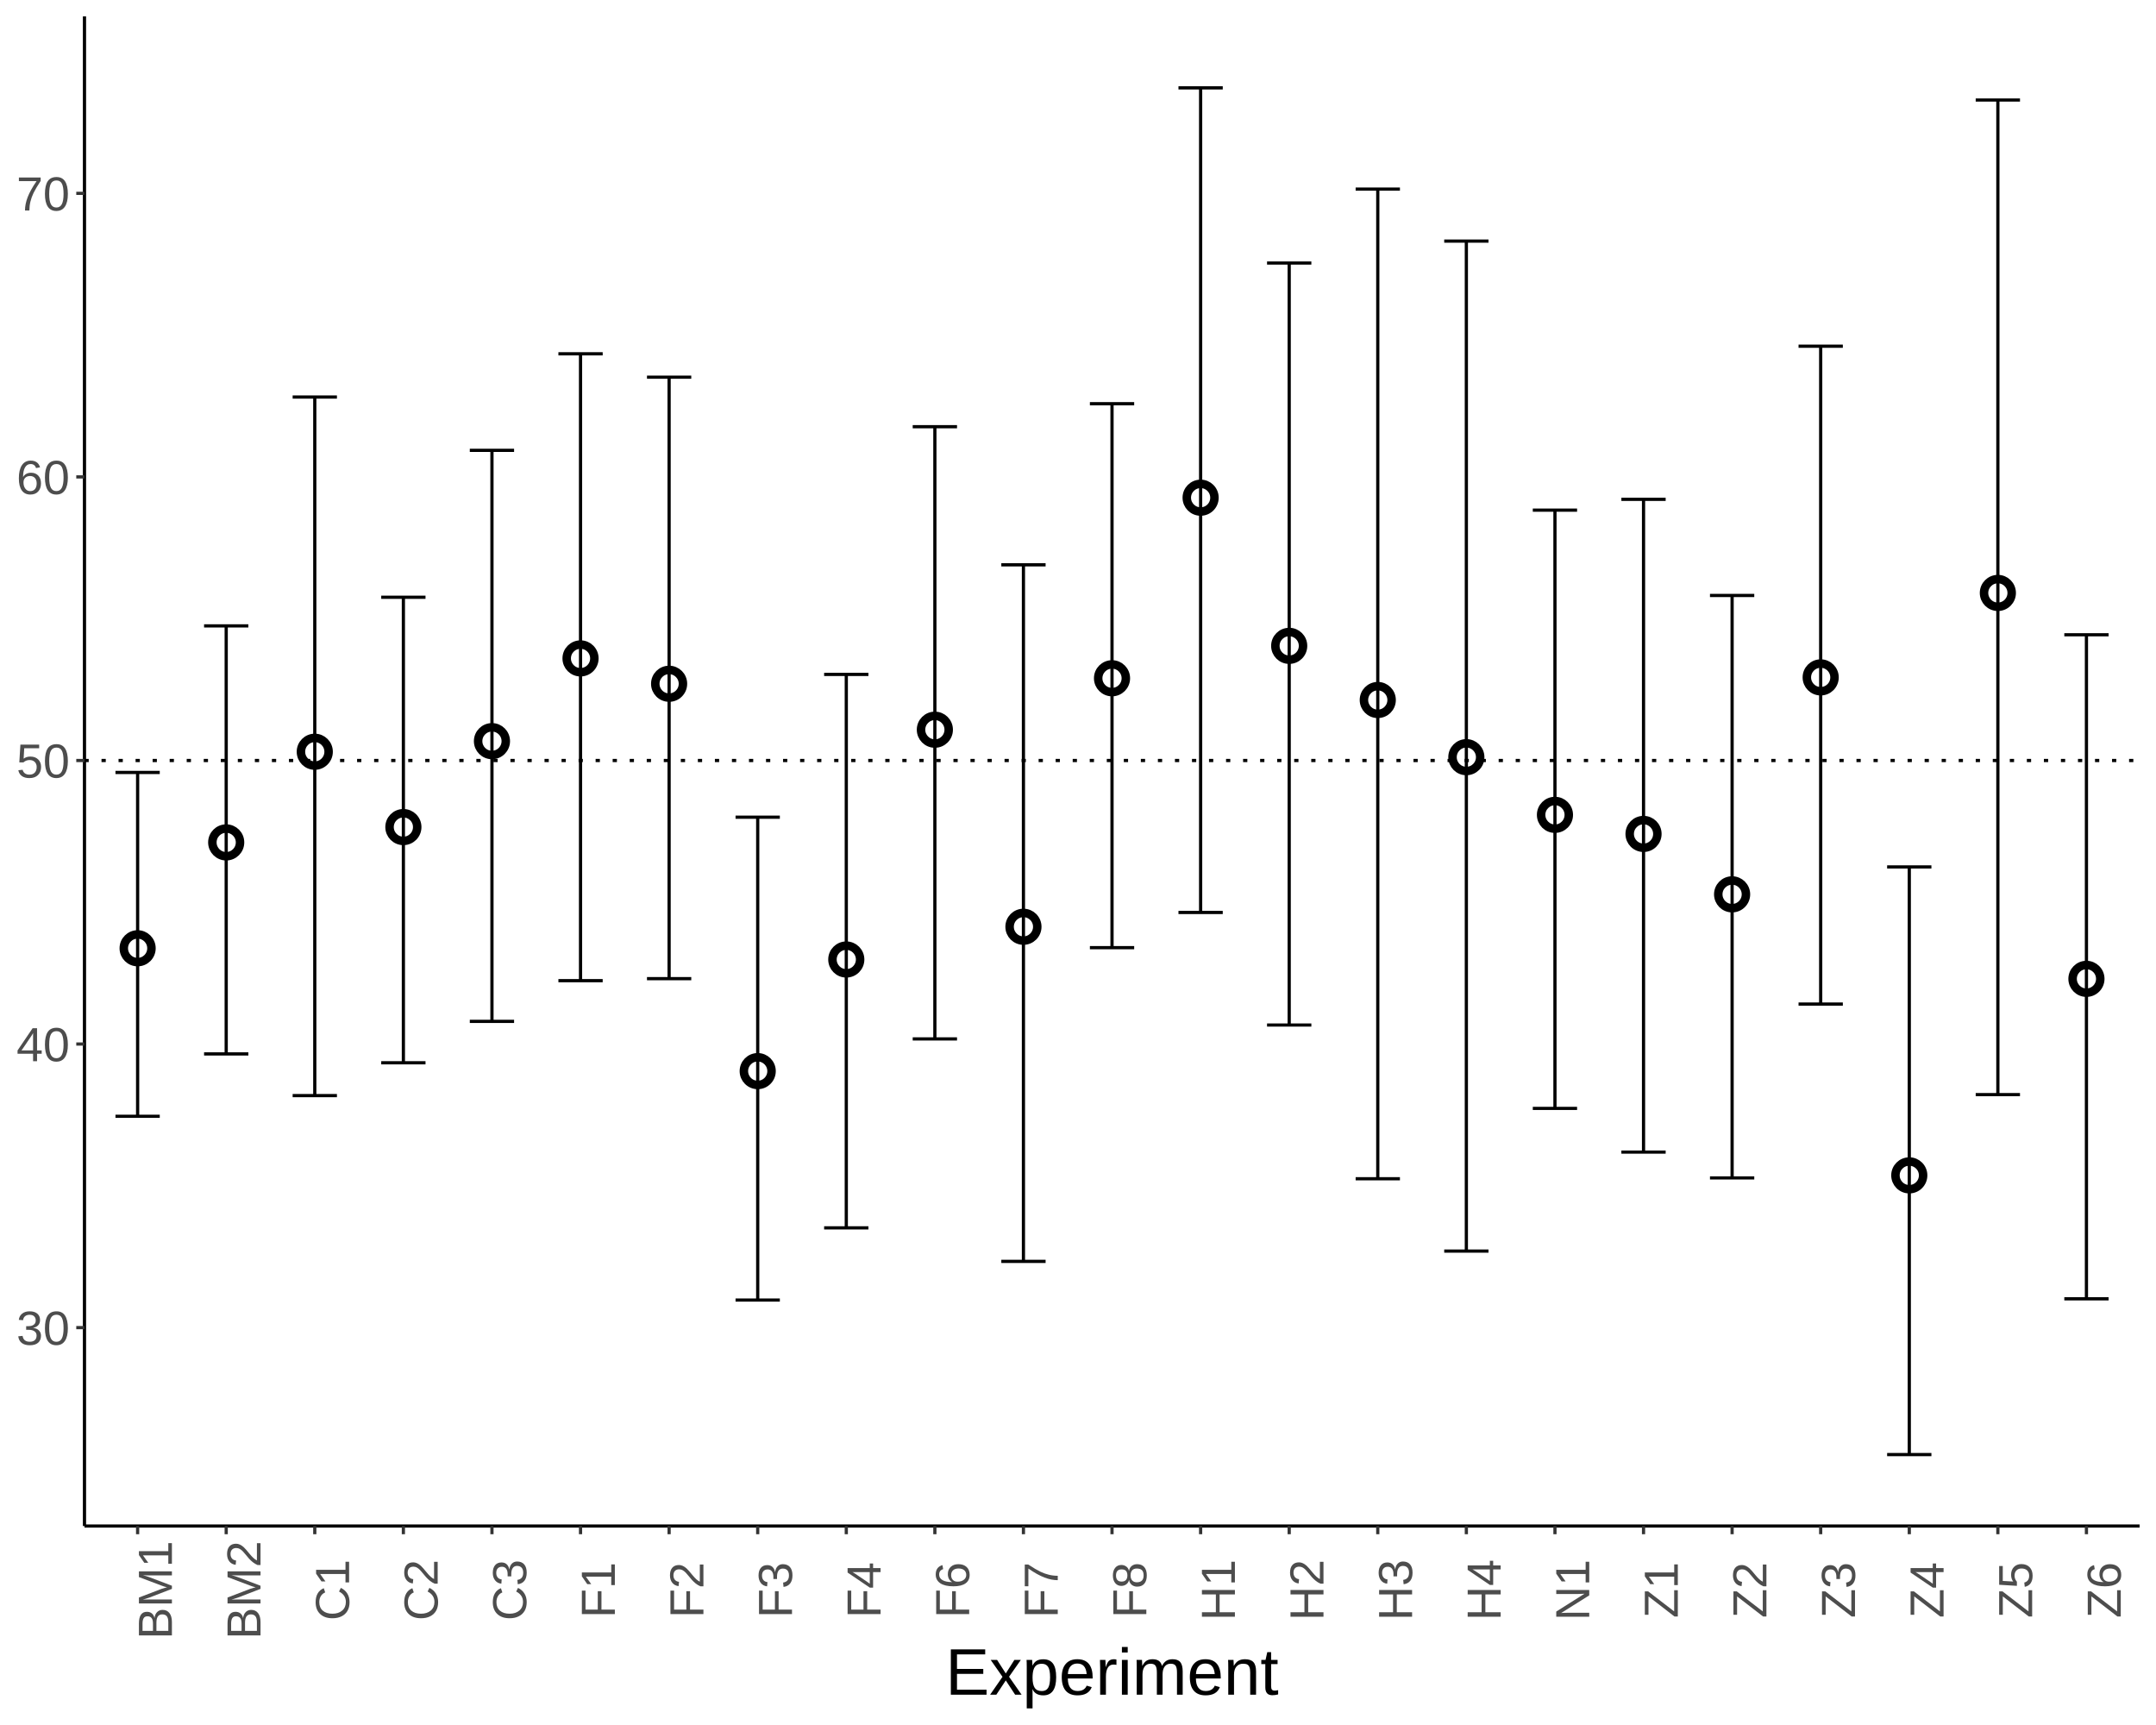
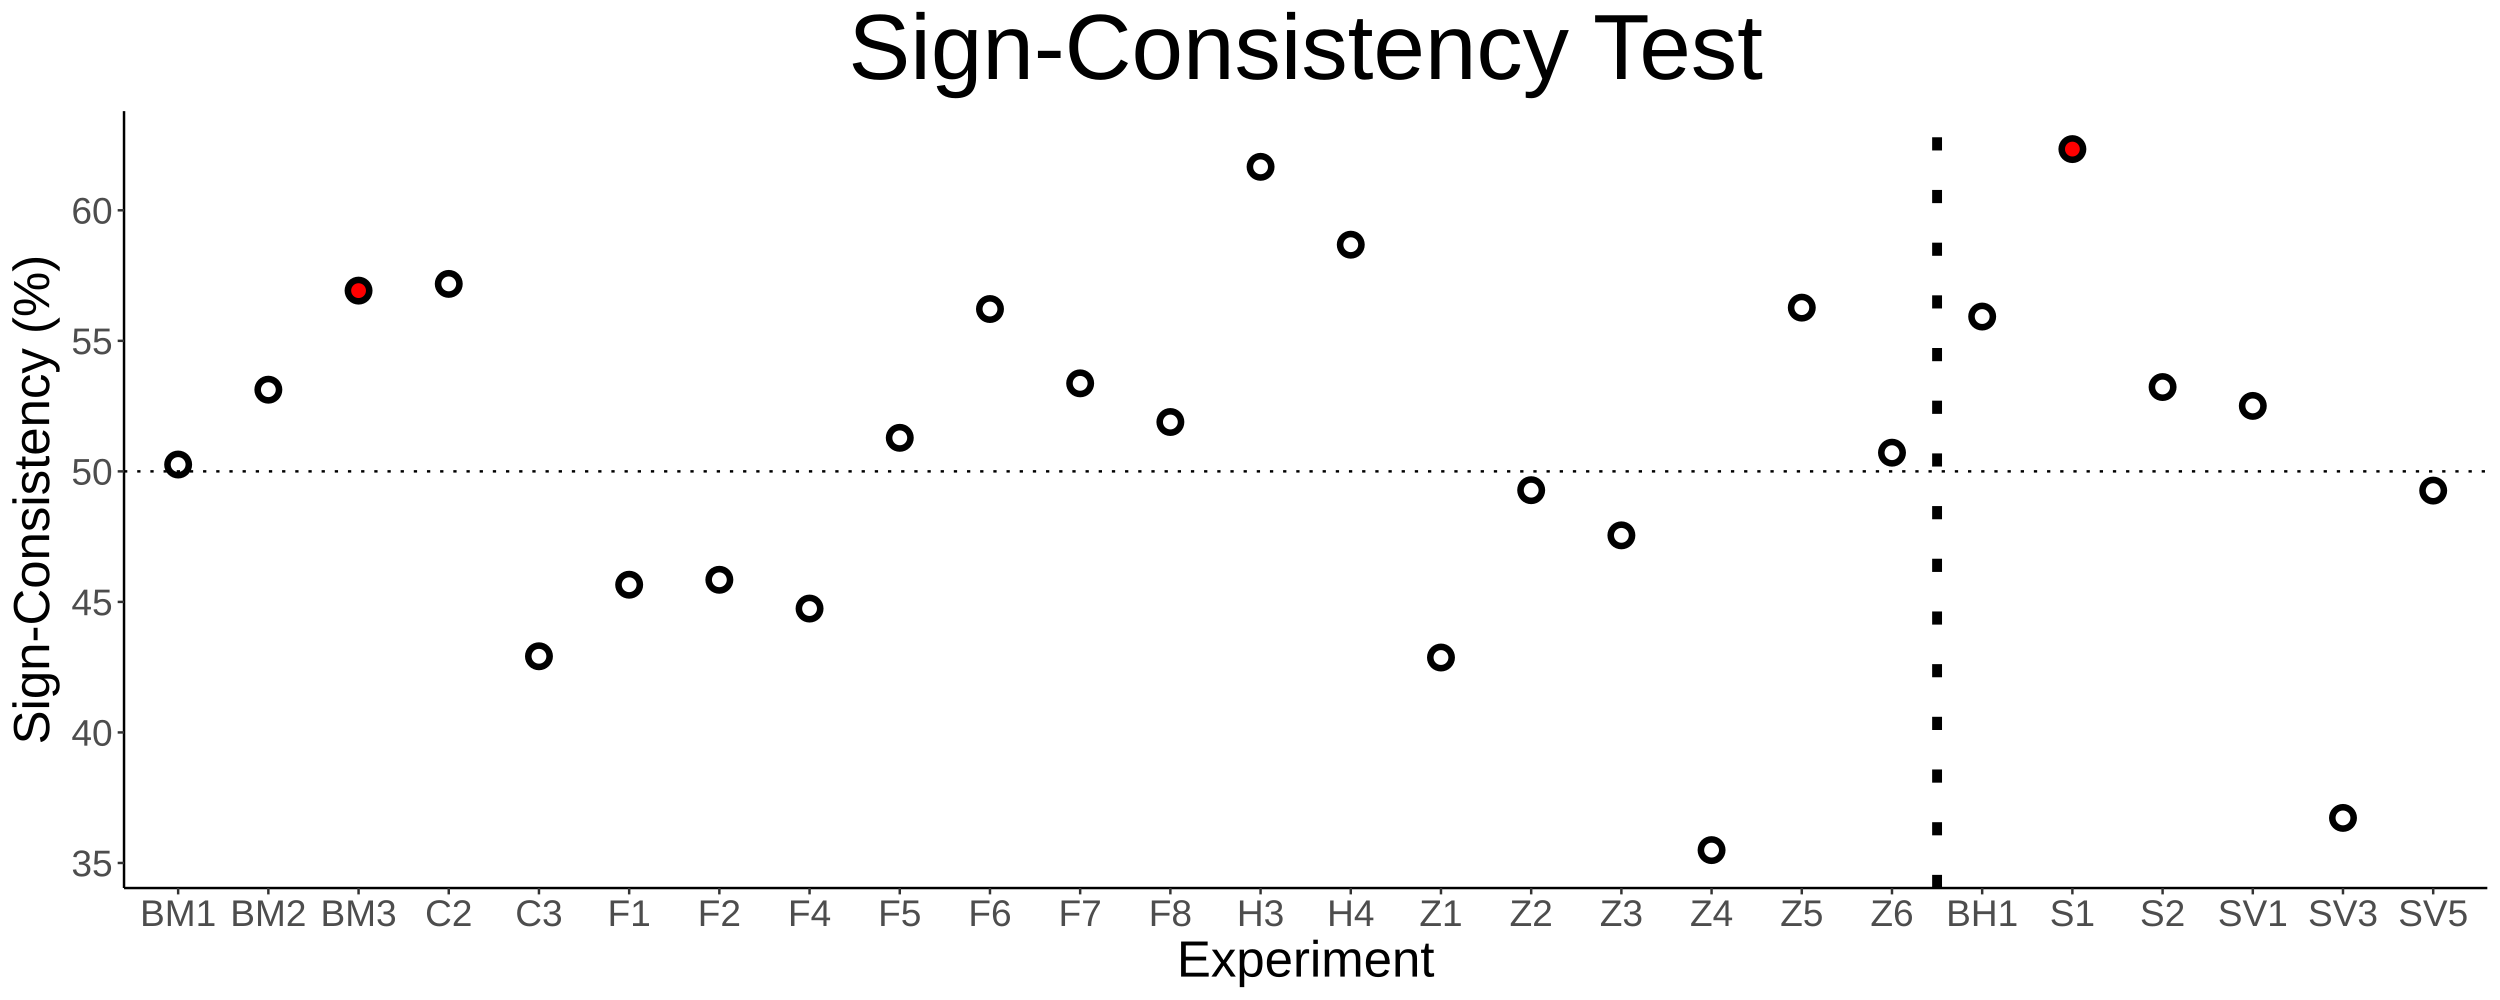
- <svg xmlns="http://www.w3.org/2000/svg" class="svglite" width="720.00pt" height="576.00pt" viewBox="0 0 720.00 576.00">
+ <svg xmlns="http://www.w3.org/2000/svg" class="svglite" width="1080.00pt" height="432.00pt" viewBox="0 0 1080.00 432.00">
  <defs>
    <style type="text/css">
    .svglite line, .svglite polyline, .svglite polygon, .svglite path, .svglite rect, .svglite circle {
      fill: none;
      stroke: #000000;
      stroke-linecap: round;
      stroke-linejoin: round;
      stroke-miterlimit: 10.00;
    }
    .svglite text {
      white-space: pre;
    }
  </style>
  </defs>
  <rect width="100%" height="100%" style="stroke: none; fill: #FFFFFF;" />
  <defs>
-     <clipPath id="cpMC4wMHw3MjAuMDB8MC4wMHw1NzYuMDA=">
-       <rect x="0.00" y="0.00" width="720.00" height="576.00" />
+     <clipPath id="cpMC4wMHwxMDgwLjAwfDAuMDB8NDMyLjAw">
+       <rect x="0.00" y="0.00" width="1080.00" height="432.00" />
    </clipPath>
  </defs>
-   <g clip-path="url(#cpMC4wMHw3MjAuMDB8MC4wMHw1NzYuMDA=)">
-     <rect x="0.00" y="0.00" width="720.00" height="576.00" style="stroke-width: 1.07; stroke: #FFFFFF; fill: #FFFFFF;" />
+   <g clip-path="url(#cpMC4wMHwxMDgwLjAwfDAuMDB8NDMyLjAw)">
+     <rect x="0.00" y="0" width="1080.00" height="432.00" style="stroke-width: 1.07; stroke: #FFFFFF; fill: #FFFFFF;" />
  </g>
  <defs>
-     <clipPath id="cpMjguMjF8NzE0LjUyfDUuNDh8NTA5LjU2">
-       <rect x="28.21" y="5.48" width="686.31" height="504.08" />
+     <clipPath id="cpNTMuNTh8MTA3NC41Mnw0OC4wMnwzODMuNjM=">
+       <rect x="53.58" y="48.02" width="1020.94" height="335.61" />
    </clipPath>
  </defs>
-   <g clip-path="url(#cpMjguMjF8NzE0LjUyfDUuNDh8NTA5LjU2)">
-     <rect x="28.21" y="5.48" width="686.31" height="504.08" style="stroke-width: 1.07; stroke: none; fill: #FFFFFF;" />
-     <circle cx="45.96" cy="316.64" r="4.62" style="stroke-width: 2.83; fill: #FFFFFF;" />
-     <circle cx="75.54" cy="281.29" r="4.62" style="stroke-width: 2.83; fill: #FFFFFF;" />
-     <circle cx="105.12" cy="251.02" r="4.62" style="stroke-width: 2.83; fill: #FFFFFF;" />
-     <circle cx="134.71" cy="276.17" r="4.62" style="stroke-width: 2.83; fill: #FFFFFF;" />
-     <circle cx="164.29" cy="247.48" r="4.62" style="stroke-width: 2.83; fill: #FFFFFF;" />
-     <circle cx="193.87" cy="219.85" r="4.62" style="stroke-width: 2.83; fill: #FFFFFF;" />
-     <circle cx="223.45" cy="228.32" r="4.62" style="stroke-width: 2.83; fill: #FFFFFF;" />
-     <circle cx="253.04" cy="357.66" r="4.62" style="stroke-width: 2.83; fill: #FFFFFF;" />
-     <circle cx="282.62" cy="320.39" r="4.62" style="stroke-width: 2.83; fill: #FFFFFF;" />
-     <circle cx="312.20" cy="243.66" r="4.62" style="stroke-width: 2.83; fill: #FFFFFF;" />
-     <circle cx="341.78" cy="309.46" r="4.62" style="stroke-width: 2.83; fill: #FFFFFF;" />
-     <circle cx="371.36" cy="226.48" r="4.62" style="stroke-width: 2.83; fill: #FFFFFF;" />
-     <circle cx="400.95" cy="166.19" r="4.62" style="stroke-width: 2.83; fill: #FFFFFF;" />
-     <circle cx="430.53" cy="215.66" r="4.62" style="stroke-width: 2.83; fill: #FFFFFF;" />
-     <circle cx="460.11" cy="233.74" r="4.62" style="stroke-width: 2.83; fill: #FFFFFF;" />
-     <circle cx="489.69" cy="252.83" r="4.62" style="stroke-width: 2.83; fill: #FFFFFF;" />
-     <circle cx="519.28" cy="272.09" r="4.62" style="stroke-width: 2.83; fill: #FFFFFF;" />
-     <circle cx="548.86" cy="278.46" r="4.62" style="stroke-width: 2.83; fill: #FFFFFF;" />
-     <circle cx="578.44" cy="298.63" r="4.62" style="stroke-width: 2.83; fill: #FFFFFF;" />
-     <circle cx="608.02" cy="226.19" r="4.62" style="stroke-width: 2.83; fill: #FFFFFF;" />
-     <circle cx="637.61" cy="392.47" r="4.62" style="stroke-width: 2.83; fill: #FFFFFF;" />
-     <circle cx="667.19" cy="197.99" r="4.62" style="stroke-width: 2.83; fill: #FFFFFF;" />
-     <circle cx="696.77" cy="326.85" r="4.62" style="stroke-width: 2.83; fill: #FFFFFF;" />
-     <polyline points="38.56,257.94 53.35,257.94 " style="stroke-width: 1.07; stroke-linecap: butt;" />
-     <polyline points="45.96,257.94 45.96,372.74 " style="stroke-width: 1.07; stroke-linecap: butt;" />
-     <polyline points="38.56,372.74 53.35,372.74 " style="stroke-width: 1.07; stroke-linecap: butt;" />
-     <polyline points="68.15,208.99 82.94,208.99 " style="stroke-width: 1.07; stroke-linecap: butt;" />
-     <polyline points="75.54,208.99 75.54,351.91 " style="stroke-width: 1.07; stroke-linecap: butt;" />
-     <polyline points="68.15,351.91 82.94,351.91 " style="stroke-width: 1.07; stroke-linecap: butt;" />
-     <polyline points="97.73,132.58 112.52,132.58 " style="stroke-width: 1.07; stroke-linecap: butt;" />
-     <polyline points="105.12,132.58 105.12,365.83 " style="stroke-width: 1.07; stroke-linecap: butt;" />
-     <polyline points="97.73,365.83 112.52,365.83 " style="stroke-width: 1.07; stroke-linecap: butt;" />
-     <polyline points="127.31,199.43 142.10,199.43 " style="stroke-width: 1.07; stroke-linecap: butt;" />
-     <polyline points="134.71,199.43 134.71,354.88 " style="stroke-width: 1.07; stroke-linecap: butt;" />
-     <polyline points="127.31,354.88 142.10,354.88 " style="stroke-width: 1.07; stroke-linecap: butt;" />
-     <polyline points="156.89,150.38 171.68,150.38 " style="stroke-width: 1.07; stroke-linecap: butt;" />
-     <polyline points="164.29,150.38 164.29,341.05 " style="stroke-width: 1.07; stroke-linecap: butt;" />
-     <polyline points="156.89,341.05 171.68,341.05 " style="stroke-width: 1.07; stroke-linecap: butt;" />
-     <polyline points="186.48,118.14 201.27,118.14 " style="stroke-width: 1.07; stroke-linecap: butt;" />
-     <polyline points="193.87,118.14 193.87,327.46 " style="stroke-width: 1.07; stroke-linecap: butt;" />
-     <polyline points="186.48,327.46 201.27,327.46 " style="stroke-width: 1.07; stroke-linecap: butt;" />
-     <polyline points="216.06,125.94 230.85,125.94 " style="stroke-width: 1.07; stroke-linecap: butt;" />
-     <polyline points="223.45,125.94 223.45,326.79 " style="stroke-width: 1.07; stroke-linecap: butt;" />
-     <polyline points="216.06,326.79 230.85,326.79 " style="stroke-width: 1.07; stroke-linecap: butt;" />
-     <polyline points="245.64,272.87 260.43,272.87 " style="stroke-width: 1.07; stroke-linecap: butt;" />
-     <polyline points="253.04,272.87 253.04,434.10 " style="stroke-width: 1.07; stroke-linecap: butt;" />
-     <polyline points="245.64,434.10 260.43,434.10 " style="stroke-width: 1.07; stroke-linecap: butt;" />
-     <polyline points="275.22,225.19 290.01,225.19 " style="stroke-width: 1.07; stroke-linecap: butt;" />
-     <polyline points="282.62,225.19 282.62,410.00 " style="stroke-width: 1.07; stroke-linecap: butt;" />
-     <polyline points="275.22,410.00 290.01,410.00 " style="stroke-width: 1.07; stroke-linecap: butt;" />
-     <polyline points="304.80,142.48 319.60,142.48 " style="stroke-width: 1.07; stroke-linecap: butt;" />
-     <polyline points="312.20,142.48 312.20,346.91 " style="stroke-width: 1.07; stroke-linecap: butt;" />
-     <polyline points="304.80,346.91 319.60,346.91 " style="stroke-width: 1.07; stroke-linecap: butt;" />
-     <polyline points="334.39,188.60 349.18,188.60 " style="stroke-width: 1.07; stroke-linecap: butt;" />
-     <polyline points="341.78,188.60 341.78,421.19 " style="stroke-width: 1.07; stroke-linecap: butt;" />
-     <polyline points="334.39,421.19 349.18,421.19 " style="stroke-width: 1.07; stroke-linecap: butt;" />
-     <polyline points="363.97,134.80 378.76,134.80 " style="stroke-width: 1.07; stroke-linecap: butt;" />
-     <polyline points="371.36,134.80 371.36,316.43 " style="stroke-width: 1.07; stroke-linecap: butt;" />
-     <polyline points="363.97,316.43 378.76,316.43 " style="stroke-width: 1.07; stroke-linecap: butt;" />
-     <polyline points="393.55,29.34 408.34,29.34 " style="stroke-width: 1.07; stroke-linecap: butt;" />
-     <polyline points="400.95,29.34 400.95,304.69 " style="stroke-width: 1.07; stroke-linecap: butt;" />
-     <polyline points="393.55,304.69 408.34,304.69 " style="stroke-width: 1.07; stroke-linecap: butt;" />
-     <polyline points="423.13,87.83 437.93,87.83 " style="stroke-width: 1.07; stroke-linecap: butt;" />
-     <polyline points="430.53,87.83 430.53,342.27 " style="stroke-width: 1.07; stroke-linecap: butt;" />
-     <polyline points="423.13,342.27 437.93,342.27 " style="stroke-width: 1.07; stroke-linecap: butt;" />
-     <polyline points="452.72,63.14 467.51,63.14 " style="stroke-width: 1.07; stroke-linecap: butt;" />
-     <polyline points="460.11,63.14 460.11,393.60 " style="stroke-width: 1.07; stroke-linecap: butt;" />
-     <polyline points="452.72,393.60 467.51,393.60 " style="stroke-width: 1.07; stroke-linecap: butt;" />
-     <polyline points="482.30,80.50 497.09,80.50 " style="stroke-width: 1.07; stroke-linecap: butt;" />
-     <polyline points="489.69,80.50 489.69,417.75 " style="stroke-width: 1.07; stroke-linecap: butt;" />
-     <polyline points="482.30,417.75 497.09,417.75 " style="stroke-width: 1.07; stroke-linecap: butt;" />
-     <polyline points="511.88,170.35 526.67,170.35 " style="stroke-width: 1.07; stroke-linecap: butt;" />
-     <polyline points="519.28,170.35 519.28,370.11 " style="stroke-width: 1.07; stroke-linecap: butt;" />
-     <polyline points="511.88,370.11 526.67,370.11 " style="stroke-width: 1.07; stroke-linecap: butt;" />
-     <polyline points="541.46,166.73 556.25,166.73 " style="stroke-width: 1.07; stroke-linecap: butt;" />
-     <polyline points="548.86,166.73 548.86,384.70 " style="stroke-width: 1.07; stroke-linecap: butt;" />
-     <polyline points="541.46,384.70 556.25,384.70 " style="stroke-width: 1.07; stroke-linecap: butt;" />
-     <polyline points="571.05,198.83 585.84,198.83 " style="stroke-width: 1.07; stroke-linecap: butt;" />
-     <polyline points="578.44,198.83 578.44,393.32 " style="stroke-width: 1.07; stroke-linecap: butt;" />
-     <polyline points="571.05,393.32 585.84,393.32 " style="stroke-width: 1.07; stroke-linecap: butt;" />
-     <polyline points="600.63,115.60 615.42,115.60 " style="stroke-width: 1.07; stroke-linecap: butt;" />
-     <polyline points="608.02,115.60 608.02,335.27 " style="stroke-width: 1.07; stroke-linecap: butt;" />
-     <polyline points="600.63,335.27 615.42,335.27 " style="stroke-width: 1.07; stroke-linecap: butt;" />
-     <polyline points="630.21,289.48 645.00,289.48 " style="stroke-width: 1.07; stroke-linecap: butt;" />
-     <polyline points="637.61,289.48 637.61,485.70 " style="stroke-width: 1.07; stroke-linecap: butt;" />
-     <polyline points="630.21,485.70 645.00,485.70 " style="stroke-width: 1.07; stroke-linecap: butt;" />
-     <polyline points="659.79,33.40 674.58,33.40 " style="stroke-width: 1.07; stroke-linecap: butt;" />
-     <polyline points="667.19,33.40 667.19,365.50 " style="stroke-width: 1.07; stroke-linecap: butt;" />
-     <polyline points="659.79,365.50 674.58,365.50 " style="stroke-width: 1.07; stroke-linecap: butt;" />
-     <polyline points="689.38,211.96 704.17,211.96 " style="stroke-width: 1.07; stroke-linecap: butt;" />
-     <polyline points="696.77,211.96 696.77,433.69 " style="stroke-width: 1.07; stroke-linecap: butt;" />
-     <polyline points="689.38,433.69 704.17,433.69 " style="stroke-width: 1.07; stroke-linecap: butt;" />
-     <line x1="28.21" y1="253.94" x2="714.52" y2="253.94" style="stroke-width: 1.07; stroke-dasharray: 1.42,4.27; stroke-linecap: butt;" />
+   <g clip-path="url(#cpNTMuNTh8MTA3NC41Mnw0OC4wMnwzODMuNjM=)">
+     <rect x="53.58" y="48.02" width="1020.94" height="335.61" style="stroke-width: 1.07; stroke: none; fill: #FFFFFF;" />
+     <polyline points="856.30,136.75 856.30,136.75 " style="stroke-width: 1.07; stroke-linecap: butt;" />
+     <polyline points="856.30,136.75 856.30,136.75 " style="stroke-width: 1.07; stroke-linecap: butt;" />
+     <polyline points="856.30,136.75 856.30,136.75 " style="stroke-width: 1.07; stroke-linecap: butt;" />
+     <polyline points="76.96,200.68 76.96,200.68 " style="stroke-width: 1.07; stroke-linecap: butt;" />
+     <polyline points="76.96,200.68 76.96,200.68 " style="stroke-width: 1.07; stroke-linecap: butt;" />
+     <polyline points="76.96,200.68 76.96,200.68 " style="stroke-width: 1.07; stroke-linecap: butt;" />
+     <polyline points="115.93,168.35 115.93,168.35 " style="stroke-width: 1.07; stroke-linecap: butt;" />
+     <polyline points="115.93,168.35 115.93,168.35 " style="stroke-width: 1.07; stroke-linecap: butt;" />
+     <polyline points="115.93,168.35 115.93,168.35 " style="stroke-width: 1.07; stroke-linecap: butt;" />
+     <polyline points="154.90,125.55 154.90,125.55 " style="stroke-width: 1.07; stroke-linecap: butt;" />
+     <polyline points="154.90,125.55 154.90,125.55 " style="stroke-width: 1.07; stroke-linecap: butt;" />
+     <polyline points="154.90,125.55 154.90,125.55 " style="stroke-width: 1.07; stroke-linecap: butt;" />
+     <polyline points="193.86,122.64 193.86,122.64 " style="stroke-width: 1.07; stroke-linecap: butt;" />
+     <polyline points="193.86,122.64 193.86,122.64 " style="stroke-width: 1.07; stroke-linecap: butt;" />
+     <polyline points="193.86,122.64 193.86,122.64 " style="stroke-width: 1.07; stroke-linecap: butt;" />
+     <polyline points="232.83,283.51 232.83,283.51 " style="stroke-width: 1.07; stroke-linecap: butt;" />
+     <polyline points="232.83,283.51 232.83,283.51 " style="stroke-width: 1.07; stroke-linecap: butt;" />
+     <polyline points="232.83,283.51 232.83,283.51 " style="stroke-width: 1.07; stroke-linecap: butt;" />
+     <polyline points="271.80,252.60 271.80,252.60 " style="stroke-width: 1.07; stroke-linecap: butt;" />
+     <polyline points="271.80,252.60 271.80,252.60 " style="stroke-width: 1.07; stroke-linecap: butt;" />
+     <polyline points="271.80,252.60 271.80,252.60 " style="stroke-width: 1.07; stroke-linecap: butt;" />
+     <polyline points="310.76,250.47 310.76,250.47 " style="stroke-width: 1.07; stroke-linecap: butt;" />
+     <polyline points="310.76,250.47 310.76,250.47 " style="stroke-width: 1.07; stroke-linecap: butt;" />
+     <polyline points="310.76,250.47 310.76,250.47 " style="stroke-width: 1.07; stroke-linecap: butt;" />
+     <polyline points="349.73,262.90 349.73,262.90 " style="stroke-width: 1.07; stroke-linecap: butt;" />
+     <polyline points="349.73,262.90 349.73,262.90 " style="stroke-width: 1.07; stroke-linecap: butt;" />
+     <polyline points="349.73,262.90 349.73,262.90 " style="stroke-width: 1.07; stroke-linecap: butt;" />
+     <polyline points="388.70,189.14 388.70,189.14 " style="stroke-width: 1.07; stroke-linecap: butt;" />
+     <polyline points="388.70,189.14 388.70,189.14 " style="stroke-width: 1.07; stroke-linecap: butt;" />
+     <polyline points="388.70,189.14 388.70,189.14 " style="stroke-width: 1.07; stroke-linecap: butt;" />
+     <polyline points="427.67,133.50 427.67,133.50 " style="stroke-width: 1.07; stroke-linecap: butt;" />
+     <polyline points="427.67,133.50 427.67,133.50 " style="stroke-width: 1.07; stroke-linecap: butt;" />
+     <polyline points="427.67,133.50 427.67,133.50 " style="stroke-width: 1.07; stroke-linecap: butt;" />
+     <polyline points="466.63,165.60 466.63,165.60 " style="stroke-width: 1.07; stroke-linecap: butt;" />
+     <polyline points="466.63,165.60 466.63,165.60 " style="stroke-width: 1.07; stroke-linecap: butt;" />
+     <polyline points="466.63,165.60 466.63,165.60 " style="stroke-width: 1.07; stroke-linecap: butt;" />
+     <polyline points="505.60,182.31 505.60,182.31 " style="stroke-width: 1.07; stroke-linecap: butt;" />
+     <polyline points="505.60,182.31 505.60,182.31 " style="stroke-width: 1.07; stroke-linecap: butt;" />
+     <polyline points="505.60,182.31 505.60,182.31 " style="stroke-width: 1.07; stroke-linecap: butt;" />
+     <polyline points="544.57,72.07 544.57,72.07 " style="stroke-width: 1.07; stroke-linecap: butt;" />
+     <polyline points="544.57,72.07 544.57,72.07 " style="stroke-width: 1.07; stroke-linecap: butt;" />
+     <polyline points="544.57,72.07 544.57,72.07 " style="stroke-width: 1.07; stroke-linecap: butt;" />
+     <polyline points="583.53,105.71 583.53,105.71 " style="stroke-width: 1.07; stroke-linecap: butt;" />
+     <polyline points="583.53,105.71 583.53,105.71 " style="stroke-width: 1.07; stroke-linecap: butt;" />
+     <polyline points="583.53,105.71 583.53,105.71 " style="stroke-width: 1.07; stroke-linecap: butt;" />
+     <polyline points="895.27,64.41 895.27,64.41 " style="stroke-width: 1.07; stroke-linecap: butt;" />
+     <polyline points="895.27,64.41 895.27,64.41 " style="stroke-width: 1.07; stroke-linecap: butt;" />
+     <polyline points="895.27,64.41 895.27,64.41 " style="stroke-width: 1.07; stroke-linecap: butt;" />
+     <polyline points="934.24,167.20 934.24,167.20 " style="stroke-width: 1.07; stroke-linecap: butt;" />
+     <polyline points="934.24,167.20 934.24,167.20 " style="stroke-width: 1.07; stroke-linecap: butt;" />
+     <polyline points="934.24,167.20 934.24,167.20 " style="stroke-width: 1.07; stroke-linecap: butt;" />
+     <polyline points="973.21,175.35 973.21,175.35 " style="stroke-width: 1.07; stroke-linecap: butt;" />
+     <polyline points="973.21,175.35 973.21,175.35 " style="stroke-width: 1.07; stroke-linecap: butt;" />
+     <polyline points="973.21,175.35 973.21,175.35 " style="stroke-width: 1.07; stroke-linecap: butt;" />
+     <polyline points="1012.17,353.34 1012.17,353.34 " style="stroke-width: 1.07; stroke-linecap: butt;" />
+     <polyline points="1012.17,353.34 1012.17,353.34 " style="stroke-width: 1.07; stroke-linecap: butt;" />
+     <polyline points="1012.17,353.34 1012.17,353.34 " style="stroke-width: 1.07; stroke-linecap: butt;" />
+     <polyline points="1051.14,211.94 1051.14,211.94 " style="stroke-width: 1.07; stroke-linecap: butt;" />
+     <polyline points="1051.14,211.94 1051.14,211.94 " style="stroke-width: 1.07; stroke-linecap: butt;" />
+     <polyline points="1051.14,211.94 1051.14,211.94 " style="stroke-width: 1.07; stroke-linecap: butt;" />
+     <polyline points="622.50,284.05 622.50,284.05 " style="stroke-width: 1.07; stroke-linecap: butt;" />
+     <polyline points="622.50,284.05 622.50,284.05 " style="stroke-width: 1.07; stroke-linecap: butt;" />
+     <polyline points="622.50,284.05 622.50,284.05 " style="stroke-width: 1.07; stroke-linecap: butt;" />
+     <polyline points="661.47,211.76 661.47,211.76 " style="stroke-width: 1.07; stroke-linecap: butt;" />
+     <polyline points="661.47,211.76 661.47,211.76 " style="stroke-width: 1.07; stroke-linecap: butt;" />
+     <polyline points="661.47,211.76 661.47,211.76 " style="stroke-width: 1.07; stroke-linecap: butt;" />
+     <polyline points="700.44,231.27 700.44,231.27 " style="stroke-width: 1.07; stroke-linecap: butt;" />
+     <polyline points="700.44,231.27 700.44,231.27 " style="stroke-width: 1.07; stroke-linecap: butt;" />
+     <polyline points="700.44,231.27 700.44,231.27 " style="stroke-width: 1.07; stroke-linecap: butt;" />
+     <polyline points="739.40,367.25 739.40,367.25 " style="stroke-width: 1.07; stroke-linecap: butt;" />
+     <polyline points="739.40,367.25 739.40,367.25 " style="stroke-width: 1.07; stroke-linecap: butt;" />
+     <polyline points="739.40,367.25 739.40,367.25 " style="stroke-width: 1.07; stroke-linecap: butt;" />
+     <polyline points="778.37,132.90 778.37,132.90 " style="stroke-width: 1.07; stroke-linecap: butt;" />
+     <polyline points="778.37,132.90 778.37,132.90 " style="stroke-width: 1.07; stroke-linecap: butt;" />
+     <polyline points="778.37,132.90 778.37,132.90 " style="stroke-width: 1.07; stroke-linecap: butt;" />
+     <polyline points="817.34,195.56 817.34,195.56 " style="stroke-width: 1.07; stroke-linecap: butt;" />
+     <polyline points="817.34,195.56 817.34,195.56 " style="stroke-width: 1.07; stroke-linecap: butt;" />
+     <polyline points="817.34,195.56 817.34,195.56 " style="stroke-width: 1.07; stroke-linecap: butt;" />
+     <circle cx="856.30" cy="136.75" r="4.62" style="stroke-width: 2.83; fill: #FFFFFF;" />
+     <circle cx="76.96" cy="200.68" r="4.62" style="stroke-width: 2.83; fill: #FFFFFF;" />
+     <circle cx="115.93" cy="168.35" r="4.62" style="stroke-width: 2.83; fill: #FFFFFF;" />
+     <circle cx="154.90" cy="125.55" r="4.62" style="stroke-width: 2.83; fill: #FF0000;" />
+     <circle cx="193.86" cy="122.64" r="4.62" style="stroke-width: 2.83; fill: #FFFFFF;" />
+     <circle cx="232.83" cy="283.51" r="4.62" style="stroke-width: 2.83; fill: #FFFFFF;" />
+     <circle cx="271.80" cy="252.60" r="4.62" style="stroke-width: 2.83; fill: #FFFFFF;" />
+     <circle cx="310.76" cy="250.47" r="4.62" style="stroke-width: 2.83; fill: #FFFFFF;" />
+     <circle cx="349.73" cy="262.90" r="4.62" style="stroke-width: 2.83; fill: #FFFFFF;" />
+     <circle cx="388.70" cy="189.14" r="4.62" style="stroke-width: 2.83; fill: #FFFFFF;" />
+     <circle cx="427.67" cy="133.50" r="4.62" style="stroke-width: 2.83; fill: #FFFFFF;" />
+     <circle cx="466.63" cy="165.60" r="4.62" style="stroke-width: 2.83; fill: #FFFFFF;" />
+     <circle cx="505.60" cy="182.31" r="4.62" style="stroke-width: 2.83; fill: #FFFFFF;" />
+     <circle cx="544.57" cy="72.07" r="4.62" style="stroke-width: 2.83; fill: #FFFFFF;" />
+     <circle cx="583.53" cy="105.71" r="4.62" style="stroke-width: 2.83; fill: #FFFFFF;" />
+     <circle cx="895.27" cy="64.41" r="4.62" style="stroke-width: 2.83; fill: #FF0000;" />
+     <circle cx="934.24" cy="167.20" r="4.62" style="stroke-width: 2.83; fill: #FFFFFF;" />
+     <circle cx="973.21" cy="175.35" r="4.62" style="stroke-width: 2.83; fill: #FFFFFF;" />
+     <circle cx="1012.17" cy="353.34" r="4.62" style="stroke-width: 2.83; fill: #FFFFFF;" />
+     <circle cx="1051.14" cy="211.94" r="4.62" style="stroke-width: 2.83; fill: #FFFFFF;" />
+     <circle cx="622.50" cy="284.05" r="4.62" style="stroke-width: 2.83; fill: #FFFFFF;" />
+     <circle cx="661.47" cy="211.76" r="4.62" style="stroke-width: 2.83; fill: #FFFFFF;" />
+     <circle cx="700.44" cy="231.27" r="4.62" style="stroke-width: 2.83; fill: #FFFFFF;" />
+     <circle cx="739.40" cy="367.25" r="4.62" style="stroke-width: 2.83; fill: #FFFFFF;" />
+     <circle cx="778.37" cy="132.90" r="4.62" style="stroke-width: 2.83; fill: #FFFFFF;" />
+     <circle cx="817.34" cy="195.56" r="4.62" style="stroke-width: 2.83; fill: #FFFFFF;" />
+     <line x1="53.58" y1="203.64" x2="1074.52" y2="203.64" style="stroke-width: 1.07; stroke-dasharray: 1.42,4.27; stroke-linecap: butt;" />
+     <line x1="836.82" y1="383.63" x2="836.82" y2="48.02" style="stroke-width: 4.27; stroke-dasharray: 5.69,17.07; stroke-linecap: butt;" />
  </g>
-   <g clip-path="url(#cpMC4wMHw3MjAuMDB8MC4wMHw1NzYuMDA=)">
-     <polyline points="28.21,509.56 28.21,5.48 " style="stroke-width: 1.07; stroke-linecap: butt;" />
-     <text x="23.28" y="449.04" text-anchor="end" style="font-size: 16.00px;fill: #4D4D4D; font-family: &quot;Arial&quot;;" textLength="17.80px" lengthAdjust="spacingAndGlyphs">30</text>
-     <text x="23.28" y="354.35" text-anchor="end" style="font-size: 16.00px;fill: #4D4D4D; font-family: &quot;Arial&quot;;" textLength="17.80px" lengthAdjust="spacingAndGlyphs">40</text>
-     <text x="23.28" y="259.66" text-anchor="end" style="font-size: 16.00px;fill: #4D4D4D; font-family: &quot;Arial&quot;;" textLength="17.80px" lengthAdjust="spacingAndGlyphs">50</text>
-     <text x="23.28" y="164.98" text-anchor="end" style="font-size: 16.00px;fill: #4D4D4D; font-family: &quot;Arial&quot;;" textLength="17.80px" lengthAdjust="spacingAndGlyphs">60</text>
-     <text x="23.28" y="70.29" text-anchor="end" style="font-size: 16.00px;fill: #4D4D4D; font-family: &quot;Arial&quot;;" textLength="17.80px" lengthAdjust="spacingAndGlyphs">70</text>
-     <polyline points="25.47,443.31 28.21,443.31 " style="stroke-width: 1.07; stroke: #333333; stroke-linecap: butt;" />
-     <polyline points="25.47,348.62 28.21,348.62 " style="stroke-width: 1.07; stroke: #333333; stroke-linecap: butt;" />
-     <polyline points="25.47,253.94 28.21,253.94 " style="stroke-width: 1.07; stroke: #333333; stroke-linecap: butt;" />
-     <polyline points="25.47,159.25 28.21,159.25 " style="stroke-width: 1.07; stroke: #333333; stroke-linecap: butt;" />
-     <polyline points="25.47,64.56 28.21,64.56 " style="stroke-width: 1.07; stroke: #333333; stroke-linecap: butt;" />
-     <polyline points="28.21,509.56 714.52,509.56 " style="stroke-width: 1.07; stroke-linecap: butt;" />
-     <polyline points="45.96,512.30 45.96,509.56 " style="stroke-width: 1.07; stroke: #333333; stroke-linecap: butt;" />
-     <polyline points="75.54,512.30 75.54,509.56 " style="stroke-width: 1.07; stroke: #333333; stroke-linecap: butt;" />
-     <polyline points="105.12,512.30 105.12,509.56 " style="stroke-width: 1.07; stroke: #333333; stroke-linecap: butt;" />
-     <polyline points="134.71,512.30 134.71,509.56 " style="stroke-width: 1.07; stroke: #333333; stroke-linecap: butt;" />
-     <polyline points="164.29,512.30 164.29,509.56 " style="stroke-width: 1.07; stroke: #333333; stroke-linecap: butt;" />
-     <polyline points="193.87,512.30 193.87,509.56 " style="stroke-width: 1.07; stroke: #333333; stroke-linecap: butt;" />
-     <polyline points="223.45,512.30 223.45,509.56 " style="stroke-width: 1.07; stroke: #333333; stroke-linecap: butt;" />
-     <polyline points="253.04,512.30 253.04,509.56 " style="stroke-width: 1.07; stroke: #333333; stroke-linecap: butt;" />
-     <polyline points="282.62,512.30 282.62,509.56 " style="stroke-width: 1.07; stroke: #333333; stroke-linecap: butt;" />
-     <polyline points="312.20,512.30 312.20,509.56 " style="stroke-width: 1.07; stroke: #333333; stroke-linecap: butt;" />
-     <polyline points="341.78,512.30 341.78,509.56 " style="stroke-width: 1.07; stroke: #333333; stroke-linecap: butt;" />
-     <polyline points="371.36,512.30 371.36,509.56 " style="stroke-width: 1.07; stroke: #333333; stroke-linecap: butt;" />
-     <polyline points="400.95,512.30 400.95,509.56 " style="stroke-width: 1.07; stroke: #333333; stroke-linecap: butt;" />
-     <polyline points="430.53,512.30 430.53,509.56 " style="stroke-width: 1.07; stroke: #333333; stroke-linecap: butt;" />
-     <polyline points="460.11,512.30 460.11,509.56 " style="stroke-width: 1.07; stroke: #333333; stroke-linecap: butt;" />
-     <polyline points="489.69,512.30 489.69,509.56 " style="stroke-width: 1.07; stroke: #333333; stroke-linecap: butt;" />
-     <polyline points="519.28,512.30 519.28,509.56 " style="stroke-width: 1.07; stroke: #333333; stroke-linecap: butt;" />
-     <polyline points="548.86,512.30 548.86,509.56 " style="stroke-width: 1.07; stroke: #333333; stroke-linecap: butt;" />
-     <polyline points="578.44,512.30 578.44,509.56 " style="stroke-width: 1.07; stroke: #333333; stroke-linecap: butt;" />
-     <polyline points="608.02,512.30 608.02,509.56 " style="stroke-width: 1.07; stroke: #333333; stroke-linecap: butt;" />
-     <polyline points="637.61,512.30 637.61,509.56 " style="stroke-width: 1.07; stroke: #333333; stroke-linecap: butt;" />
-     <polyline points="667.19,512.30 667.19,509.56 " style="stroke-width: 1.07; stroke: #333333; stroke-linecap: butt;" />
-     <polyline points="696.77,512.30 696.77,509.56 " style="stroke-width: 1.07; stroke: #333333; stroke-linecap: butt;" />
-     <text transform="translate(57.41,530.94) rotate(-90)" text-anchor="middle" style="font-size: 16.00px;fill: #4D4D4D; font-family: &quot;Arial&quot;;" textLength="32.90px" lengthAdjust="spacingAndGlyphs">BM1</text>
-     <text transform="translate(87.00,530.94) rotate(-90)" text-anchor="middle" style="font-size: 16.00px;fill: #4D4D4D; font-family: &quot;Arial&quot;;" textLength="32.90px" lengthAdjust="spacingAndGlyphs">BM2</text>
-     <text transform="translate(116.58,530.94) rotate(-90)" text-anchor="middle" style="font-size: 16.00px;fill: #4D4D4D; font-family: &quot;Arial&quot;;" textLength="20.46px" lengthAdjust="spacingAndGlyphs">C1</text>
-     <text transform="translate(146.16,530.94) rotate(-90)" text-anchor="middle" style="font-size: 16.00px;fill: #4D4D4D; font-family: &quot;Arial&quot;;" textLength="20.46px" lengthAdjust="spacingAndGlyphs">C2</text>
-     <text transform="translate(175.74,530.94) rotate(-90)" text-anchor="middle" style="font-size: 16.00px;fill: #4D4D4D; font-family: &quot;Arial&quot;;" textLength="20.46px" lengthAdjust="spacingAndGlyphs">C3</text>
-     <text transform="translate(205.33,530.94) rotate(-90)" text-anchor="middle" style="font-size: 16.00px;fill: #4D4D4D; font-family: &quot;Arial&quot;;" textLength="18.67px" lengthAdjust="spacingAndGlyphs">F1</text>
-     <text transform="translate(234.91,530.94) rotate(-90)" text-anchor="middle" style="font-size: 16.00px;fill: #4D4D4D; font-family: &quot;Arial&quot;;" textLength="18.67px" lengthAdjust="spacingAndGlyphs">F2</text>
-     <text transform="translate(264.49,530.94) rotate(-90)" text-anchor="middle" style="font-size: 16.00px;fill: #4D4D4D; font-family: &quot;Arial&quot;;" textLength="18.67px" lengthAdjust="spacingAndGlyphs">F3</text>
-     <text transform="translate(294.07,530.94) rotate(-90)" text-anchor="middle" style="font-size: 16.00px;fill: #4D4D4D; font-family: &quot;Arial&quot;;" textLength="18.67px" lengthAdjust="spacingAndGlyphs">F4</text>
-     <text transform="translate(323.66,530.94) rotate(-90)" text-anchor="middle" style="font-size: 16.00px;fill: #4D4D4D; font-family: &quot;Arial&quot;;" textLength="18.67px" lengthAdjust="spacingAndGlyphs">F6</text>
-     <text transform="translate(353.24,530.94) rotate(-90)" text-anchor="middle" style="font-size: 16.00px;fill: #4D4D4D; font-family: &quot;Arial&quot;;" textLength="18.67px" lengthAdjust="spacingAndGlyphs">F7</text>
-     <text transform="translate(382.82,530.94) rotate(-90)" text-anchor="middle" style="font-size: 16.00px;fill: #4D4D4D; font-family: &quot;Arial&quot;;" textLength="18.67px" lengthAdjust="spacingAndGlyphs">F8</text>
-     <text transform="translate(412.40,530.94) rotate(-90)" text-anchor="middle" style="font-size: 16.00px;fill: #4D4D4D; font-family: &quot;Arial&quot;;" textLength="20.46px" lengthAdjust="spacingAndGlyphs">H1</text>
-     <text transform="translate(441.98,530.94) rotate(-90)" text-anchor="middle" style="font-size: 16.00px;fill: #4D4D4D; font-family: &quot;Arial&quot;;" textLength="20.46px" lengthAdjust="spacingAndGlyphs">H2</text>
-     <text transform="translate(471.57,530.94) rotate(-90)" text-anchor="middle" style="font-size: 16.00px;fill: #4D4D4D; font-family: &quot;Arial&quot;;" textLength="20.46px" lengthAdjust="spacingAndGlyphs">H3</text>
-     <text transform="translate(501.15,530.94) rotate(-90)" text-anchor="middle" style="font-size: 16.00px;fill: #4D4D4D; font-family: &quot;Arial&quot;;" textLength="20.46px" lengthAdjust="spacingAndGlyphs">H4</text>
-     <text transform="translate(530.73,530.94) rotate(-90)" text-anchor="middle" style="font-size: 16.00px;fill: #4D4D4D; font-family: &quot;Arial&quot;;" textLength="20.46px" lengthAdjust="spacingAndGlyphs">N1</text>
-     <text transform="translate(560.31,530.94) rotate(-90)" text-anchor="middle" style="font-size: 16.00px;fill: #4D4D4D; font-family: &quot;Arial&quot;;" textLength="18.67px" lengthAdjust="spacingAndGlyphs">Z1</text>
-     <text transform="translate(589.90,530.94) rotate(-90)" text-anchor="middle" style="font-size: 16.00px;fill: #4D4D4D; font-family: &quot;Arial&quot;;" textLength="18.67px" lengthAdjust="spacingAndGlyphs">Z2</text>
-     <text transform="translate(619.48,530.94) rotate(-90)" text-anchor="middle" style="font-size: 16.00px;fill: #4D4D4D; font-family: &quot;Arial&quot;;" textLength="18.67px" lengthAdjust="spacingAndGlyphs">Z3</text>
-     <text transform="translate(649.06,530.94) rotate(-90)" text-anchor="middle" style="font-size: 16.00px;fill: #4D4D4D; font-family: &quot;Arial&quot;;" textLength="18.67px" lengthAdjust="spacingAndGlyphs">Z4</text>
-     <text transform="translate(678.64,530.94) rotate(-90)" text-anchor="middle" style="font-size: 16.00px;fill: #4D4D4D; font-family: &quot;Arial&quot;;" textLength="18.67px" lengthAdjust="spacingAndGlyphs">Z5</text>
-     <text transform="translate(708.23,530.94) rotate(-90)" text-anchor="middle" style="font-size: 16.00px;fill: #4D4D4D; font-family: &quot;Arial&quot;;" textLength="18.67px" lengthAdjust="spacingAndGlyphs">Z6</text>
-     <text x="371.36" y="565.88" text-anchor="middle" style="font-size: 22.00px; font-family: &quot;Arial&quot;;" textLength="111.30px" lengthAdjust="spacingAndGlyphs">Experiment</text>
+   <g clip-path="url(#cpMC4wMHwxMDgwLjAwfDAuMDB8NDMyLjAw)">
+     <polyline points="53.58,383.63 53.58,48.02 " style="stroke-width: 1.07; stroke-linecap: butt;" />
+     <text x="48.65" y="378.53" text-anchor="end" style="font-size: 16.00px;fill: #4D4D4D; font-family: &quot;Arial&quot;;" textLength="17.80px" lengthAdjust="spacingAndGlyphs">35</text>
+     <text x="48.65" y="322.14" text-anchor="end" style="font-size: 16.00px;fill: #4D4D4D; font-family: &quot;Arial&quot;;" textLength="17.80px" lengthAdjust="spacingAndGlyphs">40</text>
+     <text x="48.65" y="265.76" text-anchor="end" style="font-size: 16.00px;fill: #4D4D4D; font-family: &quot;Arial&quot;;" textLength="17.80px" lengthAdjust="spacingAndGlyphs">45</text>
+     <text x="48.65" y="209.37" text-anchor="end" style="font-size: 16.00px;fill: #4D4D4D; font-family: &quot;Arial&quot;;" textLength="17.80px" lengthAdjust="spacingAndGlyphs">50</text>
+     <text x="48.65" y="152.98" text-anchor="end" style="font-size: 16.00px;fill: #4D4D4D; font-family: &quot;Arial&quot;;" textLength="17.80px" lengthAdjust="spacingAndGlyphs">55</text>
+     <text x="48.65" y="96.59" text-anchor="end" style="font-size: 16.00px;fill: #4D4D4D; font-family: &quot;Arial&quot;;" textLength="17.80px" lengthAdjust="spacingAndGlyphs">60</text>
+     <polyline points="50.84,372.80 53.58,372.80 " style="stroke-width: 1.07; stroke: #333333; stroke-linecap: butt;" />
+     <polyline points="50.84,316.42 53.58,316.42 " style="stroke-width: 1.07; stroke: #333333; stroke-linecap: butt;" />
+     <polyline points="50.84,260.03 53.58,260.03 " style="stroke-width: 1.07; stroke: #333333; stroke-linecap: butt;" />
+     <polyline points="50.84,203.64 53.58,203.64 " style="stroke-width: 1.07; stroke: #333333; stroke-linecap: butt;" />
+     <polyline points="50.84,147.25 53.58,147.25 " style="stroke-width: 1.07; stroke: #333333; stroke-linecap: butt;" />
+     <polyline points="50.84,90.86 53.58,90.86 " style="stroke-width: 1.07; stroke: #333333; stroke-linecap: butt;" />
+     <polyline points="53.58,383.63 1074.52,383.63 " style="stroke-width: 1.07; stroke-linecap: butt;" />
+     <polyline points="76.96,386.37 76.96,383.63 " style="stroke-width: 1.07; stroke: #333333; stroke-linecap: butt;" />
+     <polyline points="115.93,386.37 115.93,383.63 " style="stroke-width: 1.07; stroke: #333333; stroke-linecap: butt;" />
+     <polyline points="154.90,386.37 154.90,383.63 " style="stroke-width: 1.07; stroke: #333333; stroke-linecap: butt;" />
+     <polyline points="193.86,386.37 193.86,383.63 " style="stroke-width: 1.07; stroke: #333333; stroke-linecap: butt;" />
+     <polyline points="232.83,386.37 232.83,383.63 " style="stroke-width: 1.07; stroke: #333333; stroke-linecap: butt;" />
+     <polyline points="271.80,386.37 271.80,383.63 " style="stroke-width: 1.07; stroke: #333333; stroke-linecap: butt;" />
+     <polyline points="310.76,386.37 310.76,383.63 " style="stroke-width: 1.07; stroke: #333333; stroke-linecap: butt;" />
+     <polyline points="349.73,386.37 349.73,383.63 " style="stroke-width: 1.07; stroke: #333333; stroke-linecap: butt;" />
+     <polyline points="388.70,386.37 388.70,383.63 " style="stroke-width: 1.07; stroke: #333333; stroke-linecap: butt;" />
+     <polyline points="427.67,386.37 427.67,383.63 " style="stroke-width: 1.07; stroke: #333333; stroke-linecap: butt;" />
+     <polyline points="466.63,386.37 466.63,383.63 " style="stroke-width: 1.07; stroke: #333333; stroke-linecap: butt;" />
+     <polyline points="505.60,386.37 505.60,383.63 " style="stroke-width: 1.07; stroke: #333333; stroke-linecap: butt;" />
+     <polyline points="544.57,386.37 544.57,383.63 " style="stroke-width: 1.07; stroke: #333333; stroke-linecap: butt;" />
+     <polyline points="583.53,386.37 583.53,383.63 " style="stroke-width: 1.07; stroke: #333333; stroke-linecap: butt;" />
+     <polyline points="622.50,386.37 622.50,383.63 " style="stroke-width: 1.07; stroke: #333333; stroke-linecap: butt;" />
+     <polyline points="661.47,386.37 661.47,383.63 " style="stroke-width: 1.07; stroke: #333333; stroke-linecap: butt;" />
+     <polyline points="700.44,386.37 700.44,383.63 " style="stroke-width: 1.07; stroke: #333333; stroke-linecap: butt;" />
+     <polyline points="739.40,386.37 739.40,383.63 " style="stroke-width: 1.07; stroke: #333333; stroke-linecap: butt;" />
+     <polyline points="778.37,386.37 778.37,383.63 " style="stroke-width: 1.07; stroke: #333333; stroke-linecap: butt;" />
+     <polyline points="817.34,386.37 817.34,383.63 " style="stroke-width: 1.07; stroke: #333333; stroke-linecap: butt;" />
+     <polyline points="856.30,386.37 856.30,383.63 " style="stroke-width: 1.07; stroke: #333333; stroke-linecap: butt;" />
+     <polyline points="895.27,386.37 895.27,383.63 " style="stroke-width: 1.07; stroke: #333333; stroke-linecap: butt;" />
+     <polyline points="934.24,386.37 934.24,383.63 " style="stroke-width: 1.07; stroke: #333333; stroke-linecap: butt;" />
+     <polyline points="973.21,386.37 973.21,383.63 " style="stroke-width: 1.07; stroke: #333333; stroke-linecap: butt;" />
+     <polyline points="1012.17,386.37 1012.17,383.63 " style="stroke-width: 1.07; stroke: #333333; stroke-linecap: butt;" />
+     <polyline points="1051.14,386.37 1051.14,383.63 " style="stroke-width: 1.07; stroke: #333333; stroke-linecap: butt;" />
+     <text x="76.96" y="400.02" text-anchor="middle" style="font-size: 16.00px;fill: #4D4D4D; font-family: &quot;Arial&quot;;" textLength="32.90px" lengthAdjust="spacingAndGlyphs">BM1</text>
+     <text x="115.93" y="400.02" text-anchor="middle" style="font-size: 16.00px;fill: #4D4D4D; font-family: &quot;Arial&quot;;" textLength="32.90px" lengthAdjust="spacingAndGlyphs">BM2</text>
+     <text x="154.90" y="400.02" text-anchor="middle" style="font-size: 16.00px;fill: #4D4D4D; font-family: &quot;Arial&quot;;" textLength="32.90px" lengthAdjust="spacingAndGlyphs">BM3</text>
+     <text x="193.86" y="400.02" text-anchor="middle" style="font-size: 16.00px;fill: #4D4D4D; font-family: &quot;Arial&quot;;" textLength="20.46px" lengthAdjust="spacingAndGlyphs">C2</text>
+     <text x="232.83" y="400.02" text-anchor="middle" style="font-size: 16.00px;fill: #4D4D4D; font-family: &quot;Arial&quot;;" textLength="20.46px" lengthAdjust="spacingAndGlyphs">C3</text>
+     <text x="271.80" y="400.02" text-anchor="middle" style="font-size: 16.00px;fill: #4D4D4D; font-family: &quot;Arial&quot;;" textLength="18.67px" lengthAdjust="spacingAndGlyphs">F1</text>
+     <text x="310.76" y="400.02" text-anchor="middle" style="font-size: 16.00px;fill: #4D4D4D; font-family: &quot;Arial&quot;;" textLength="18.67px" lengthAdjust="spacingAndGlyphs">F2</text>
+     <text x="349.73" y="400.02" text-anchor="middle" style="font-size: 16.00px;fill: #4D4D4D; font-family: &quot;Arial&quot;;" textLength="18.67px" lengthAdjust="spacingAndGlyphs">F4</text>
+     <text x="388.70" y="400.02" text-anchor="middle" style="font-size: 16.00px;fill: #4D4D4D; font-family: &quot;Arial&quot;;" textLength="18.67px" lengthAdjust="spacingAndGlyphs">F5</text>
+     <text x="427.67" y="400.02" text-anchor="middle" style="font-size: 16.00px;fill: #4D4D4D; font-family: &quot;Arial&quot;;" textLength="18.67px" lengthAdjust="spacingAndGlyphs">F6</text>
+     <text x="466.63" y="400.02" text-anchor="middle" style="font-size: 16.00px;fill: #4D4D4D; font-family: &quot;Arial&quot;;" textLength="18.67px" lengthAdjust="spacingAndGlyphs">F7</text>
+     <text x="505.60" y="400.02" text-anchor="middle" style="font-size: 16.00px;fill: #4D4D4D; font-family: &quot;Arial&quot;;" textLength="18.67px" lengthAdjust="spacingAndGlyphs">F8</text>
+     <text x="544.57" y="400.02" text-anchor="middle" style="font-size: 16.00px;fill: #4D4D4D; font-family: &quot;Arial&quot;;" textLength="20.46px" lengthAdjust="spacingAndGlyphs">H3</text>
+     <text x="583.53" y="400.02" text-anchor="middle" style="font-size: 16.00px;fill: #4D4D4D; font-family: &quot;Arial&quot;;" textLength="20.46px" lengthAdjust="spacingAndGlyphs">H4</text>
+     <text x="622.50" y="400.02" text-anchor="middle" style="font-size: 16.00px;fill: #4D4D4D; font-family: &quot;Arial&quot;;" textLength="18.67px" lengthAdjust="spacingAndGlyphs">Z1</text>
+     <text x="661.47" y="400.02" text-anchor="middle" style="font-size: 16.00px;fill: #4D4D4D; font-family: &quot;Arial&quot;;" textLength="18.67px" lengthAdjust="spacingAndGlyphs">Z2</text>
+     <text x="700.44" y="400.02" text-anchor="middle" style="font-size: 16.00px;fill: #4D4D4D; font-family: &quot;Arial&quot;;" textLength="18.67px" lengthAdjust="spacingAndGlyphs">Z3</text>
+     <text x="739.40" y="400.02" text-anchor="middle" style="font-size: 16.00px;fill: #4D4D4D; font-family: &quot;Arial&quot;;" textLength="18.67px" lengthAdjust="spacingAndGlyphs">Z4</text>
+     <text x="778.37" y="400.02" text-anchor="middle" style="font-size: 16.00px;fill: #4D4D4D; font-family: &quot;Arial&quot;;" textLength="18.67px" lengthAdjust="spacingAndGlyphs">Z5</text>
+     <text x="817.34" y="400.02" text-anchor="middle" style="font-size: 16.00px;fill: #4D4D4D; font-family: &quot;Arial&quot;;" textLength="18.67px" lengthAdjust="spacingAndGlyphs">Z6</text>
+     <text x="856.30" y="400.02" text-anchor="middle" style="font-size: 16.00px;fill: #4D4D4D; font-family: &quot;Arial&quot;;" textLength="31.13px" lengthAdjust="spacingAndGlyphs">BH1</text>
+     <text x="895.27" y="400.02" text-anchor="middle" style="font-size: 16.00px;fill: #4D4D4D; font-family: &quot;Arial&quot;;" textLength="19.57px" lengthAdjust="spacingAndGlyphs">S1</text>
+     <text x="934.24" y="400.02" text-anchor="middle" style="font-size: 16.00px;fill: #4D4D4D; font-family: &quot;Arial&quot;;" textLength="19.57px" lengthAdjust="spacingAndGlyphs">S2</text>
+     <text x="973.21" y="400.02" text-anchor="middle" style="font-size: 16.00px;fill: #4D4D4D; font-family: &quot;Arial&quot;;" textLength="30.24px" lengthAdjust="spacingAndGlyphs">SV1</text>
+     <text x="1012.17" y="400.02" text-anchor="middle" style="font-size: 16.00px;fill: #4D4D4D; font-family: &quot;Arial&quot;;" textLength="30.24px" lengthAdjust="spacingAndGlyphs">SV3</text>
+     <text x="1051.14" y="400.02" text-anchor="middle" style="font-size: 16.00px;fill: #4D4D4D; font-family: &quot;Arial&quot;;" textLength="30.24px" lengthAdjust="spacingAndGlyphs">SV5</text>
+     <text x="564.05" y="421.88" text-anchor="middle" style="font-size: 22.00px; font-family: &quot;Arial&quot;;" textLength="111.30px" lengthAdjust="spacingAndGlyphs">Experiment</text>
+     <text transform="translate(21.23,215.83) rotate(-90)" text-anchor="middle" style="font-size: 22.00px; font-family: &quot;Arial&quot;;" textLength="211.56px" lengthAdjust="spacingAndGlyphs">Sign-Consistency (%)</text>
+     <text x="564.05" y="34.12" text-anchor="middle" style="font-size: 40.00px; font-family: &quot;Arial&quot;;" textLength="395.04px" lengthAdjust="spacingAndGlyphs">Sign-Consistency Test</text>
  </g>
</svg>
